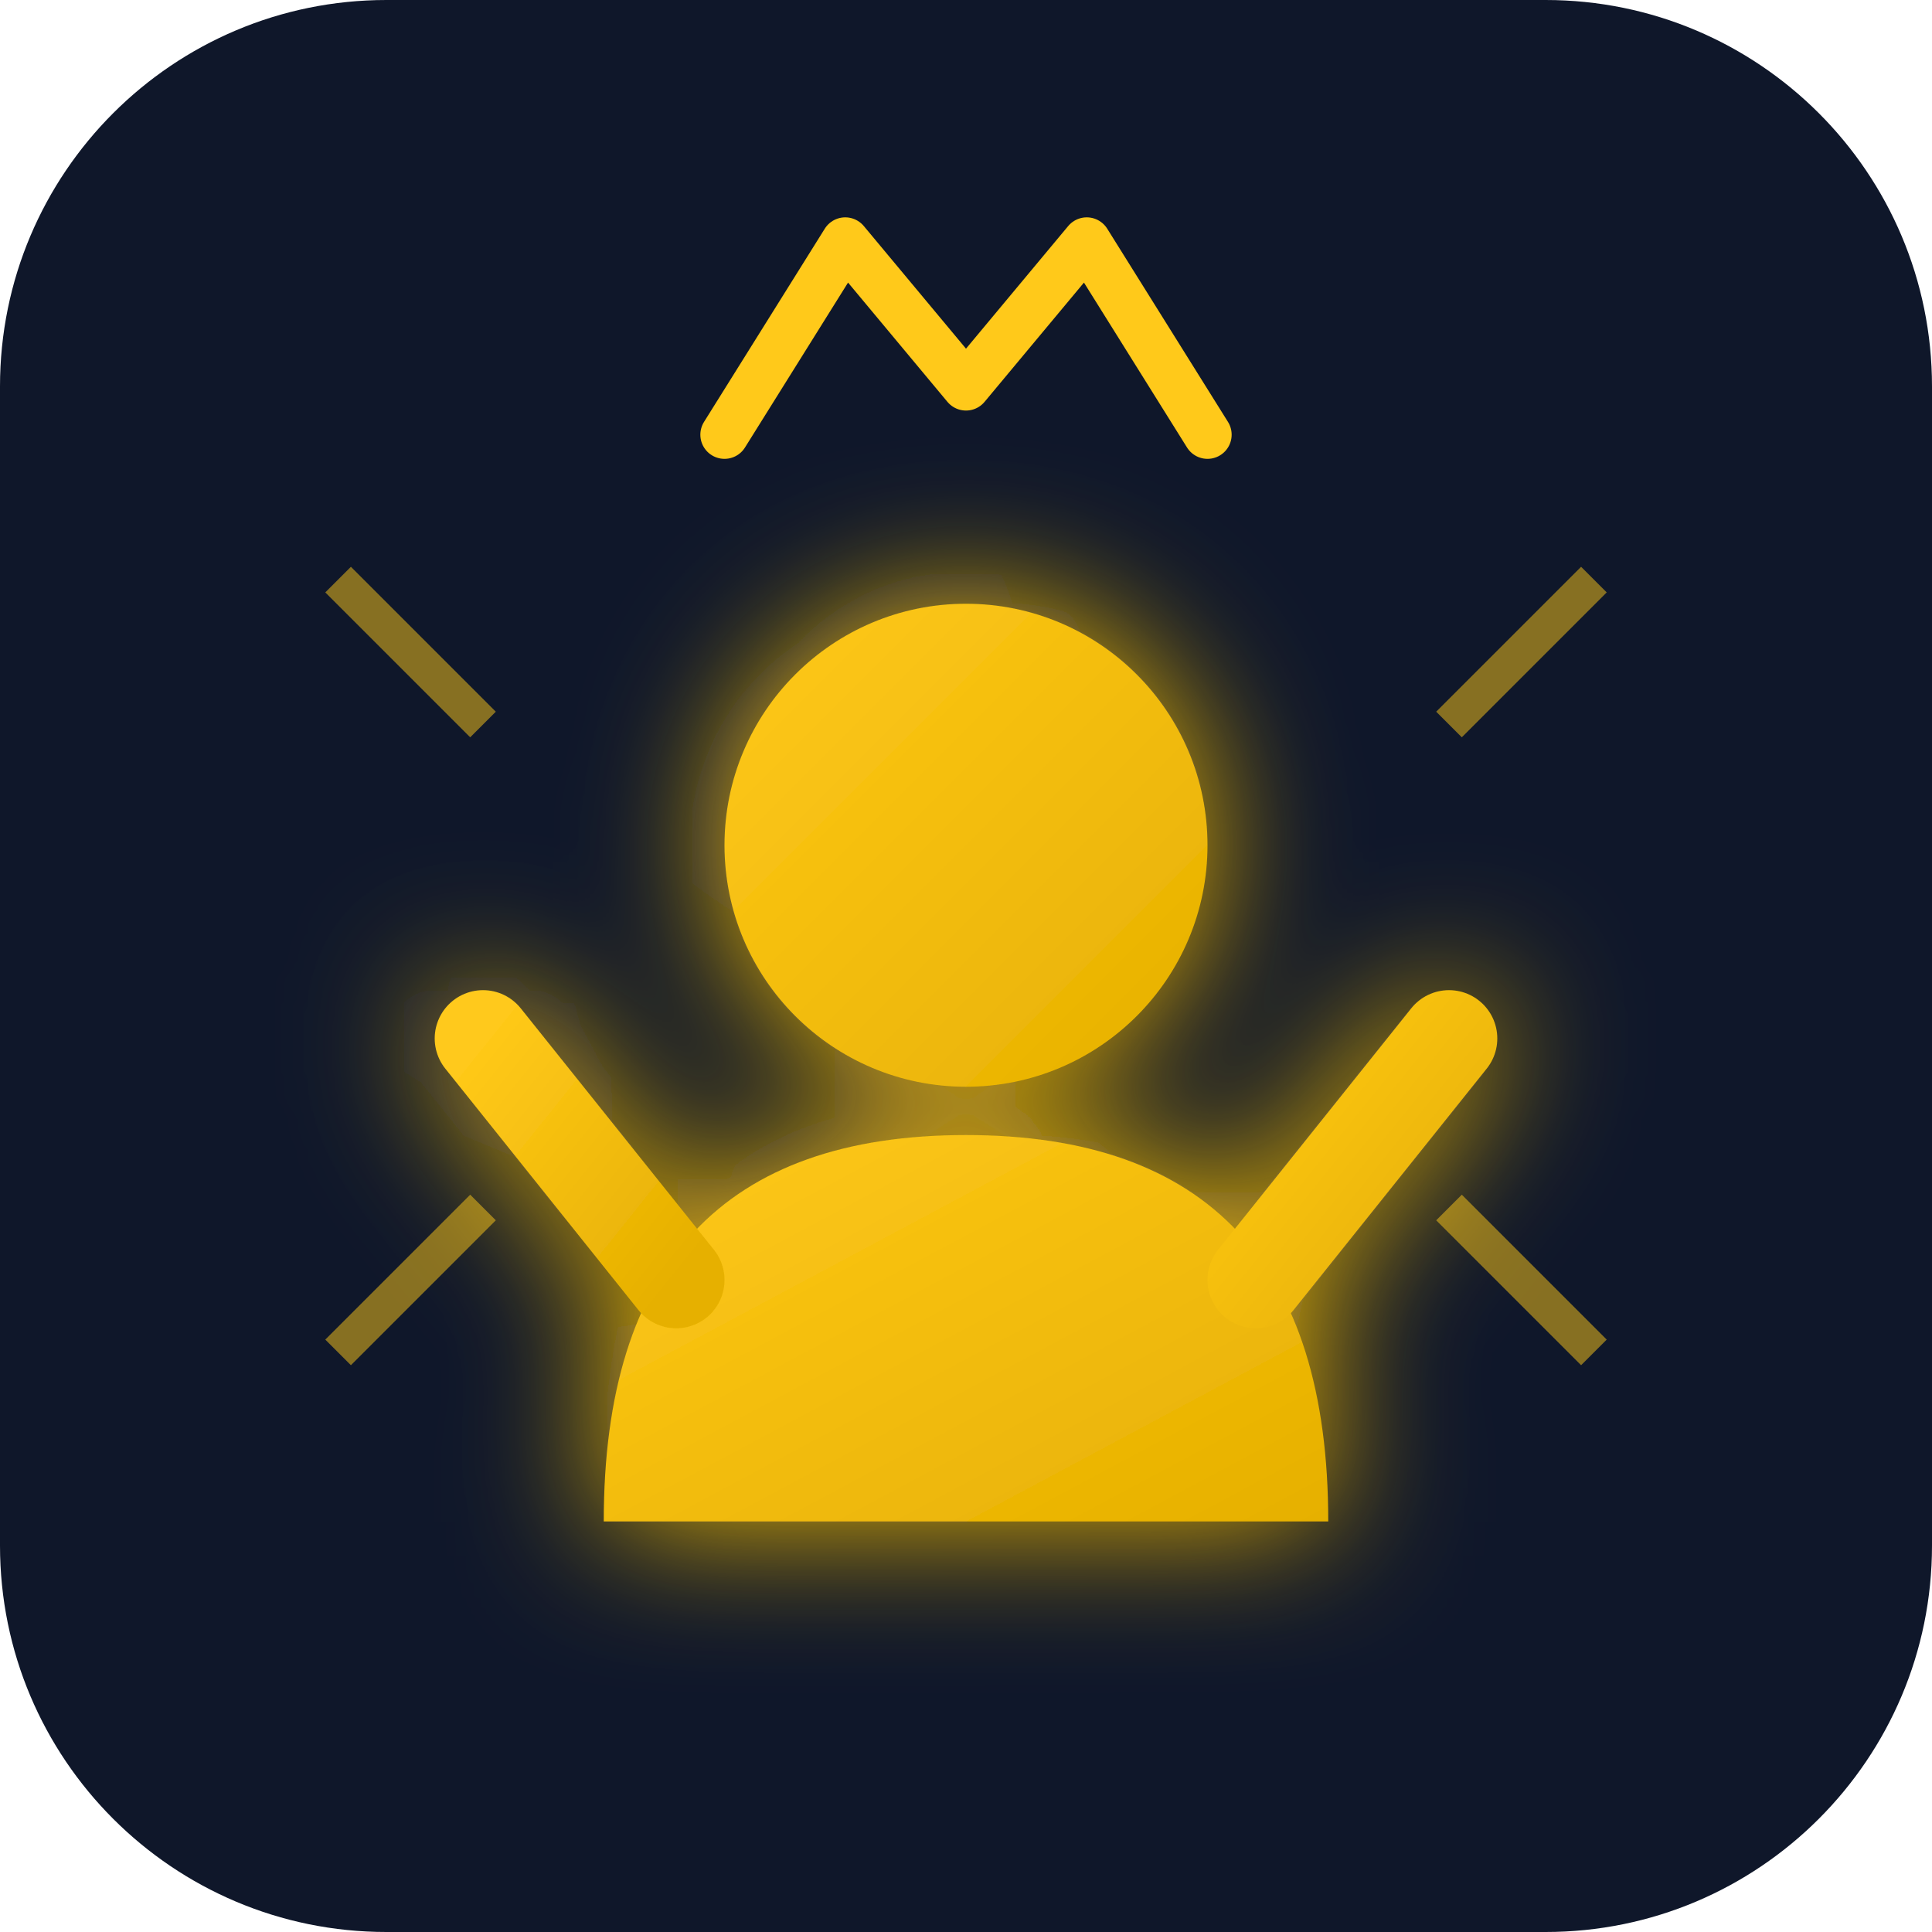
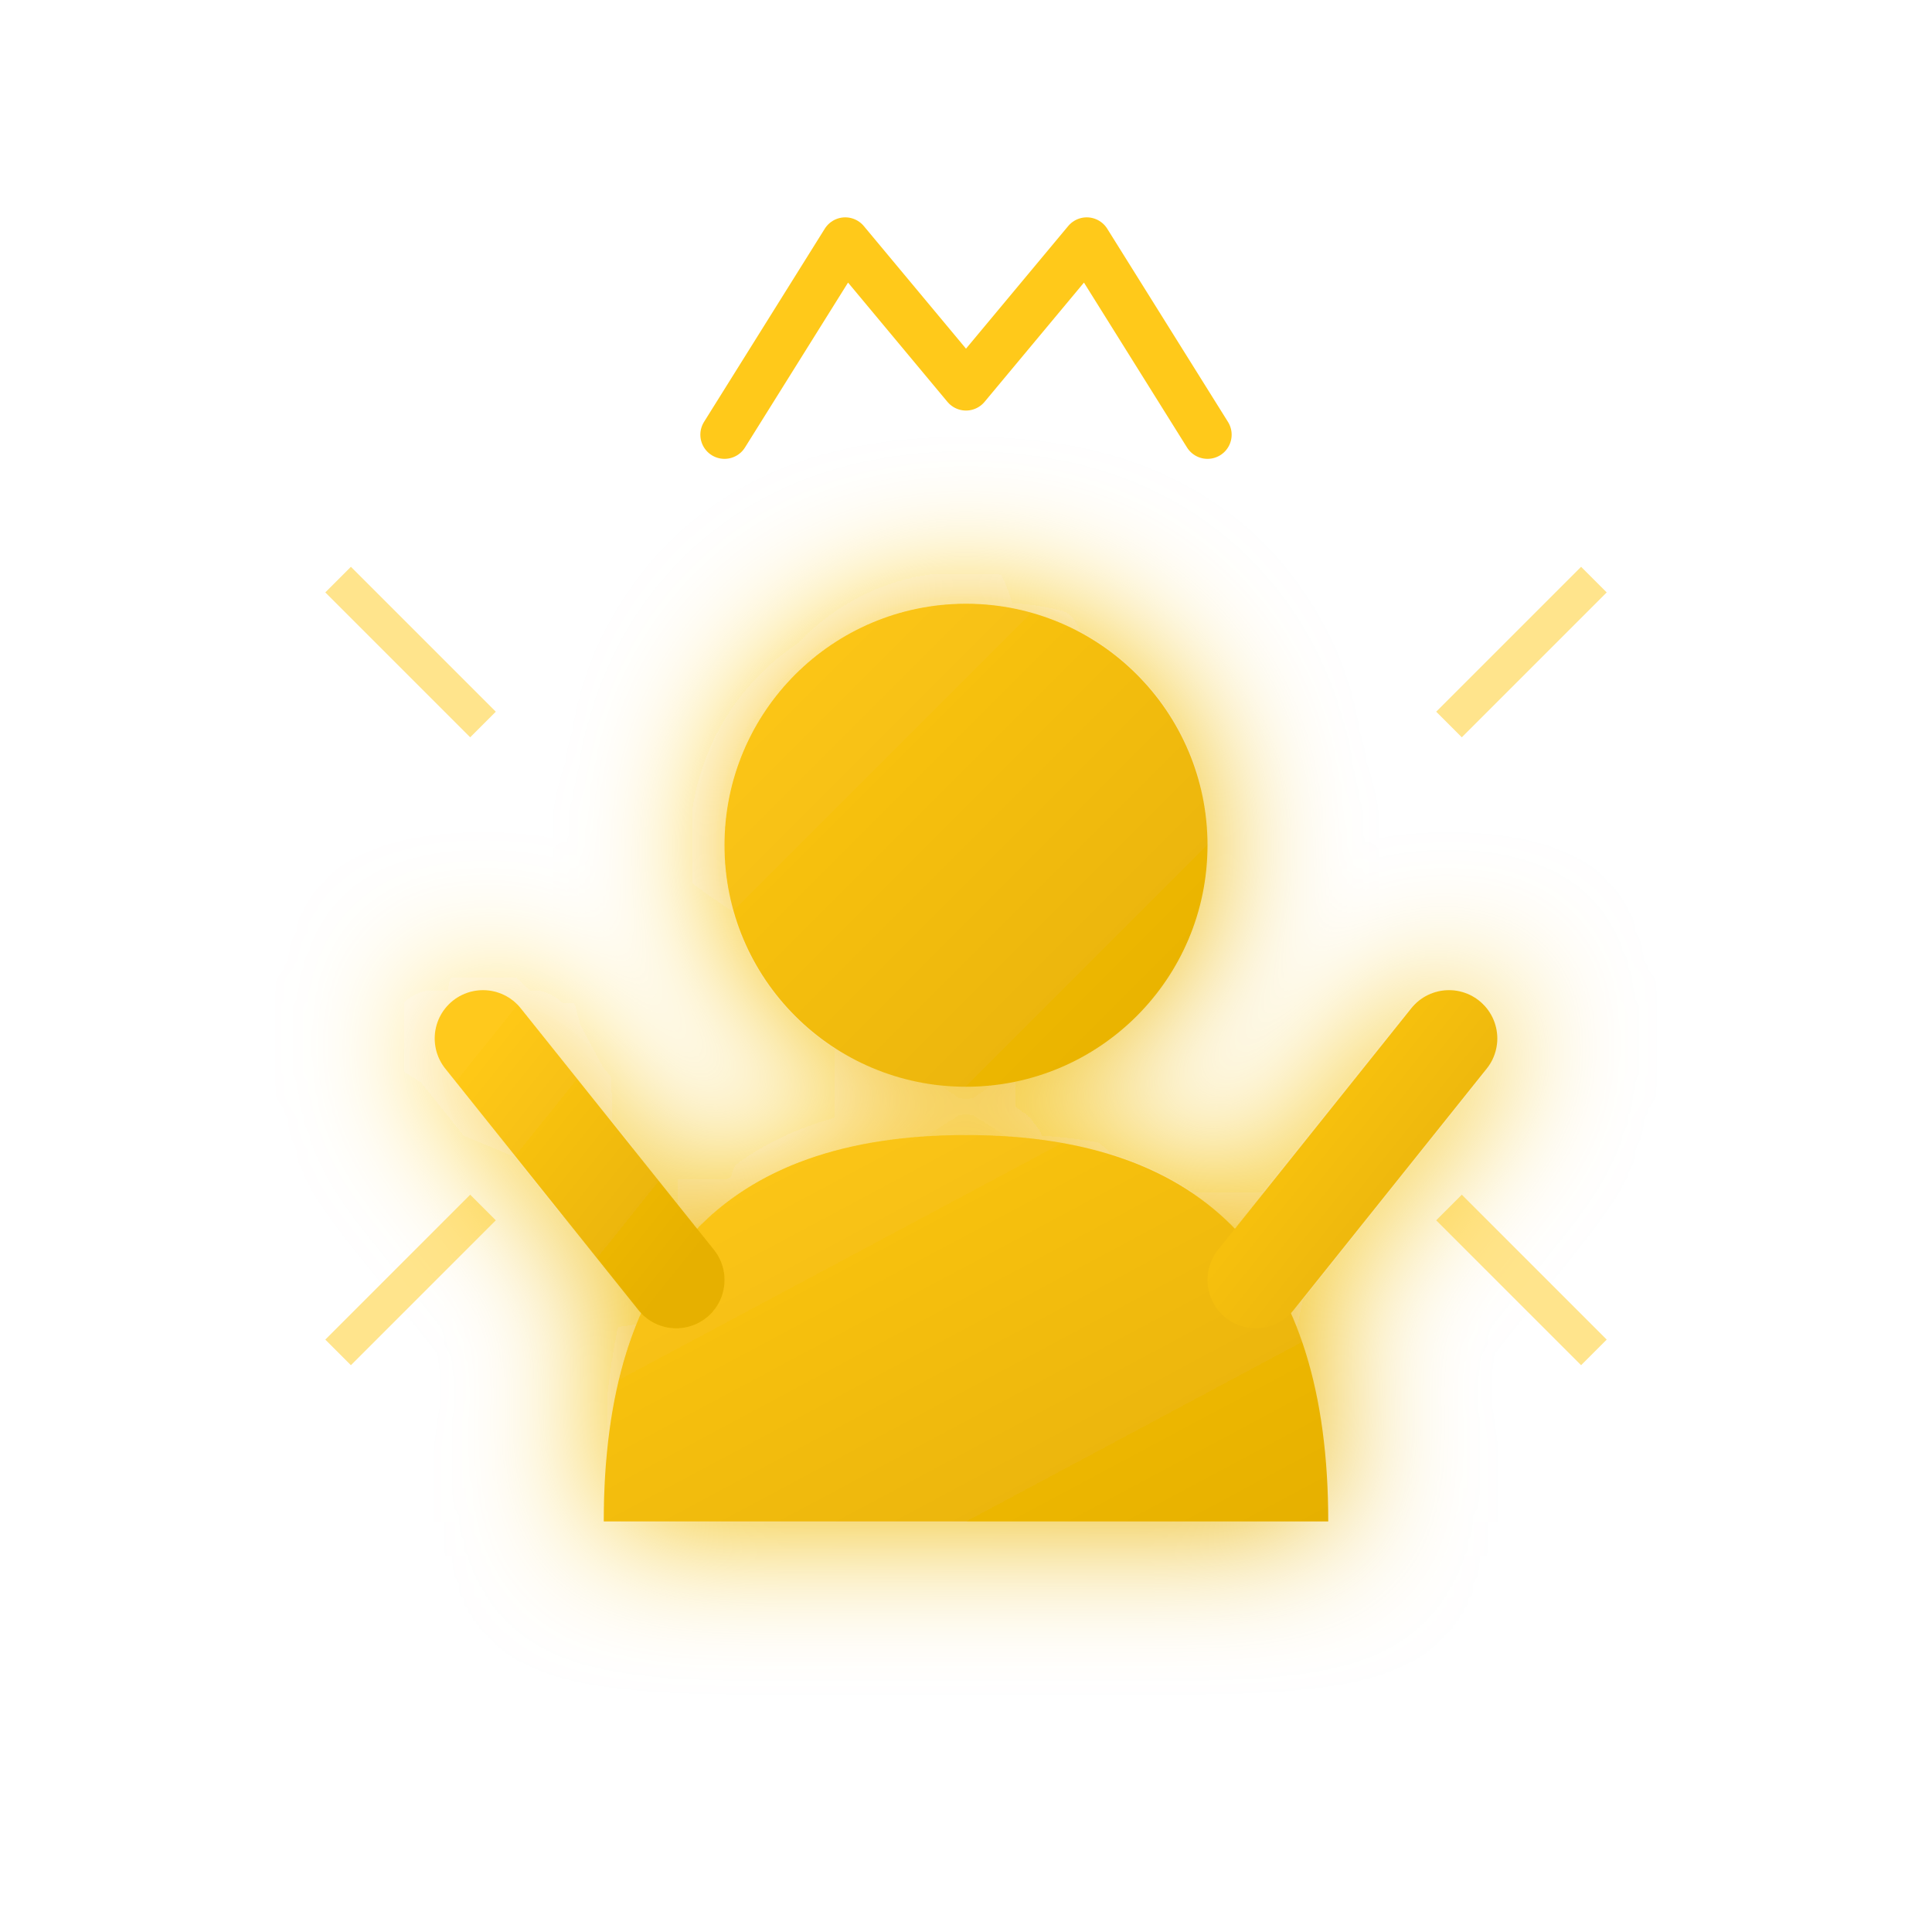
<svg xmlns="http://www.w3.org/2000/svg" viewBox="0 0 80 80" width="80" height="80">
  <defs>
    <linearGradient id="humanPrimacyGrad" x1="0%" y1="0%" x2="100%" y2="100%">
      <stop offset="0%" stop-color="#ffc91a" />
      <stop offset="100%" stop-color="#e6b000" />
    </linearGradient>
    <filter id="humanGlow" x="-50%" y="-50%" width="200%" height="200%">
      <feGaussianBlur stdDeviation="3" result="blur" />
      <feMerge>
        <feMergeNode in="blur" />
        <feMergeNode in="SourceGraphic" />
      </feMerge>
    </filter>
  </defs>
-   <rect width="80" height="80" rx="16" fill="#0f172a" />
+   <rect width="80" height="80" rx="16" fill="none" />
  <g transform="translate(40, 35)" filter="url(#humanGlow)">
    <circle r="10" fill="url(#humanPrimacyGrad)" />
    <path d="M-15,28 Q-15,12 0,12 Q15,12 15,28" fill="url(#humanPrimacyGrad)" />
    <line x1="-12" y1="18" x2="-20" y2="8" stroke="url(#humanPrimacyGrad)" stroke-width="4" stroke-linecap="round" />
    <line x1="12" y1="18" x2="20" y2="8" stroke="url(#humanPrimacyGrad)" stroke-width="4" stroke-linecap="round" />
  </g>
  <path d="M30,18 L35,10 L40,16 L45,10 L50,18" fill="none" stroke="#ffc91a" stroke-width="2" stroke-linecap="round" stroke-linejoin="round" />
  <g stroke="#ffc91a" stroke-width="1.5" opacity="0.5">
    <line x1="20" y1="30" x2="14" y2="24" />
    <line x1="60" y1="30" x2="66" y2="24" />
    <line x1="20" y1="50" x2="14" y2="56" />
    <line x1="60" y1="50" x2="66" y2="56" />
  </g>
</svg>
